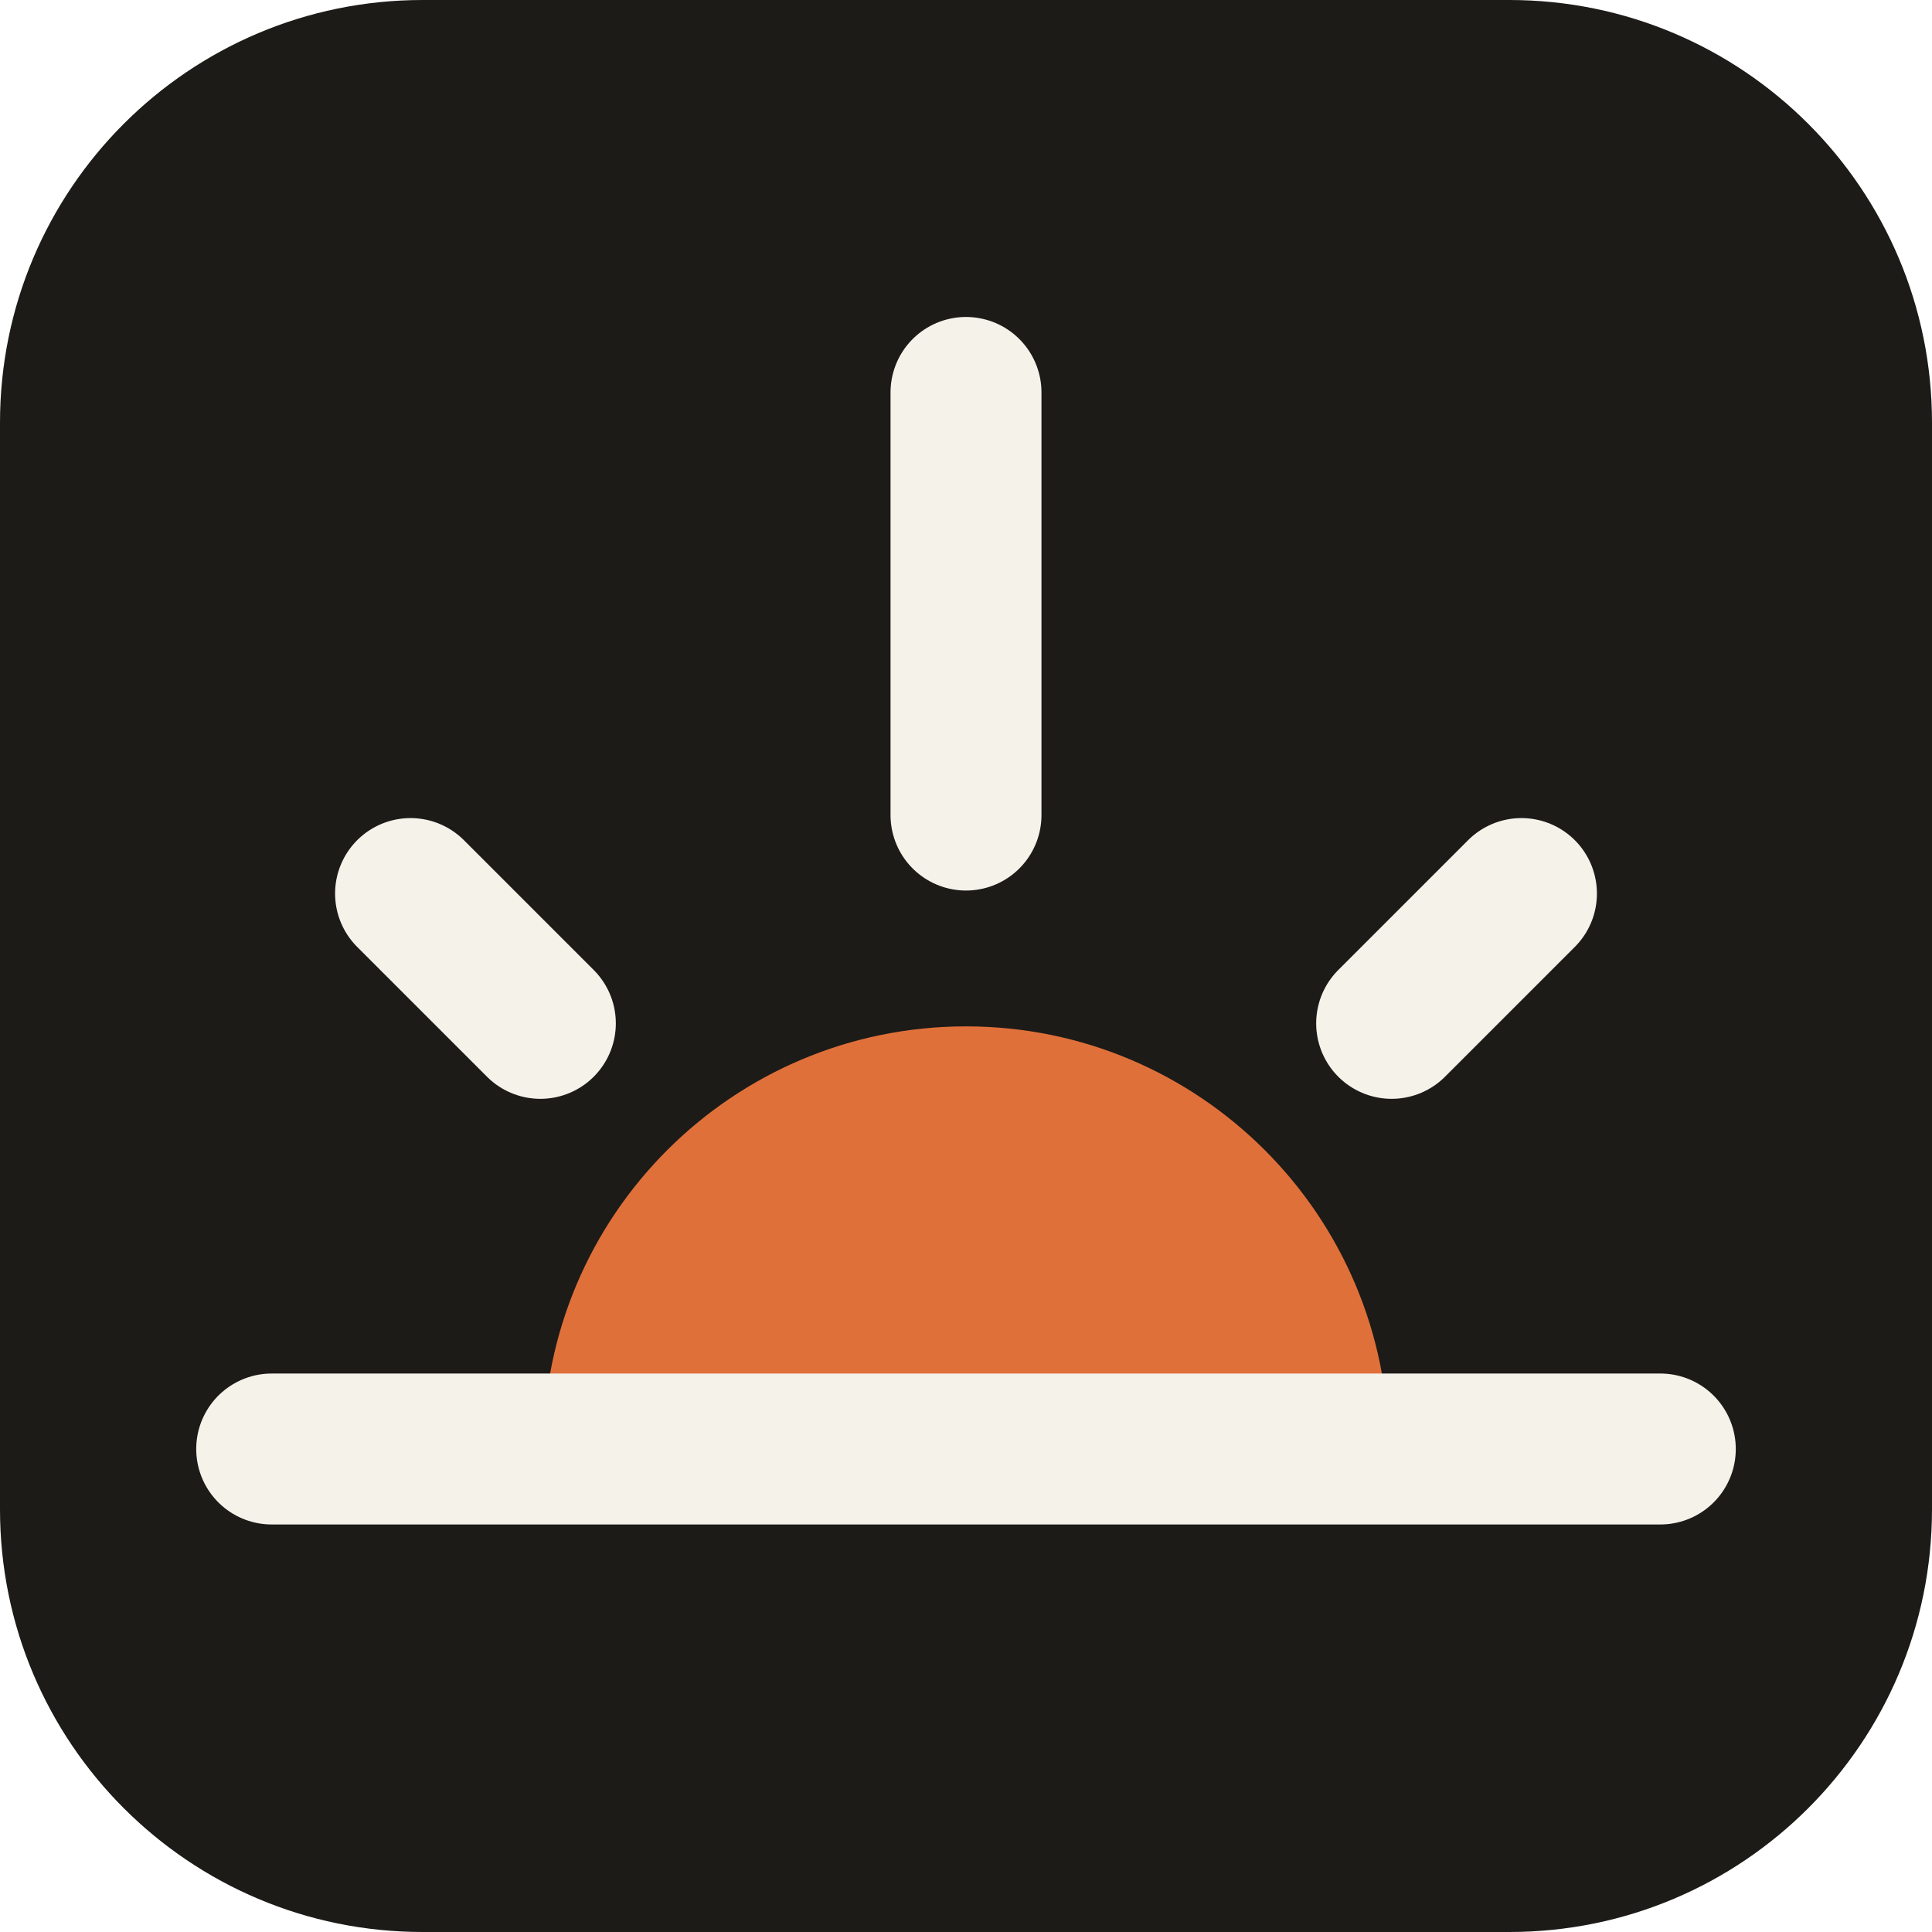
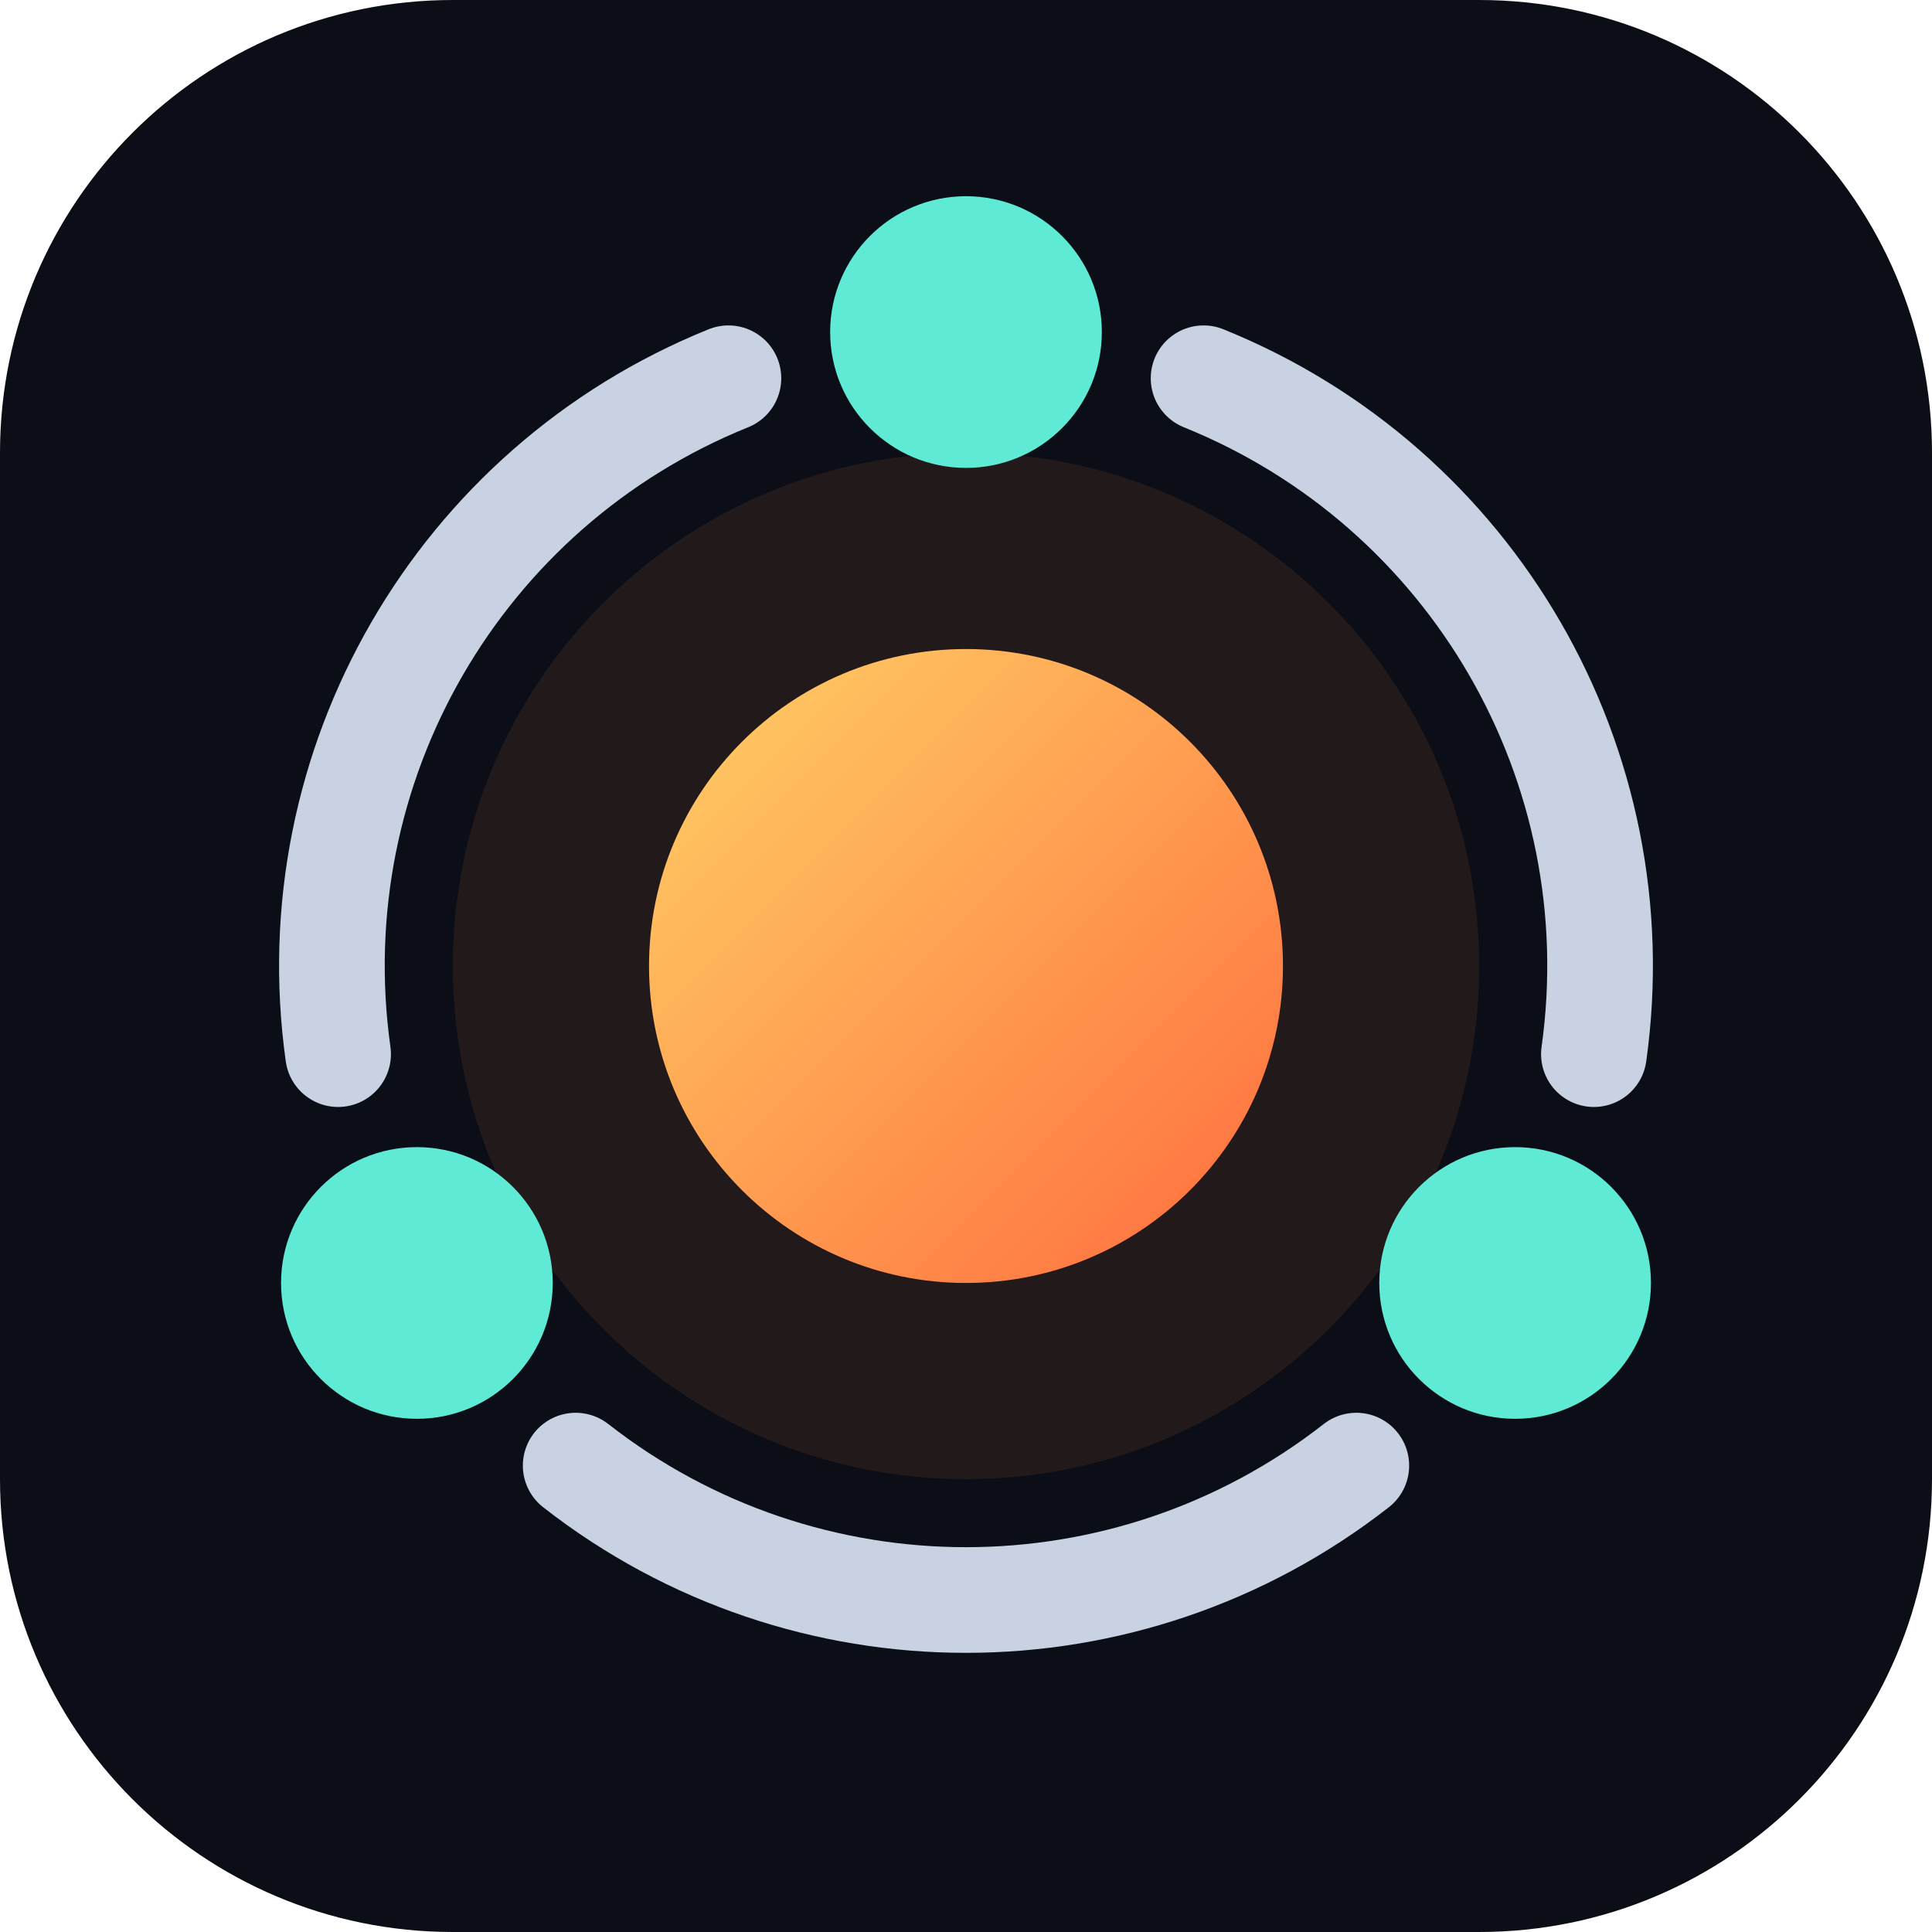
- <svg xmlns="http://www.w3.org/2000/svg" viewBox="0 0 64 64">
-   <rect width="64" height="64" rx="14" fill="#1c1b18" />
-   <g transform="translate(0 2)">
-     <path d="M18 46A14 14 0 0 1 46 46Z" fill="#e0703a" />
-     <g fill="none" stroke="#f5f2ea" stroke-width="5" stroke-linecap="round">
-       <path d="M9 46H55" />
-       <path d="M32 25V11" />
-       <path d="M46.1 31.9 50.4 27.6" />
-       <path d="M17.9 31.9 13.6 27.6" />
-     </g>
+ <svg xmlns="http://www.w3.org/2000/svg" viewBox="0 0 64 64" role="img" aria-label="Agentsol">
+   <rect width="64" height="64" rx="15" fill="#0B0E16" />
+   <circle cx="32" cy="32" r="17" fill="#FF8A3D" opacity=".09" />
+   <defs>
+     <linearGradient id="as-sun" x1="0" y1="0" x2="1" y2="1">
+       <stop offset="0" stop-color="#FFD166" />
+       <stop offset="1" stop-color="#FF6B3D" />
+     </linearGradient>
+   </defs>
+   <circle cx="32" cy="32" r="10.5" fill="url(#as-sun)" />
+   <g fill="none" stroke="#C9D2E3" stroke-width="3.5" stroke-linecap="round">
+     <path d="M39.87 12.53A21 21 0 0 1 52.8 34.92" />
+     <path d="M44.93 48.55A21 21 0 0 1 19.07 48.55" />
+     <path d="M11.2 34.92A21 21 0 0 1 24.13 12.53" />
+   </g>
+   <g fill="#5EEAD4">
+     <circle cx="32" cy="11" r="4.5" />
+     <circle cx="50.19" cy="42.5" r="4.5" />
+     <circle cx="13.81" cy="42.5" r="4.5" />
  </g>
</svg>
